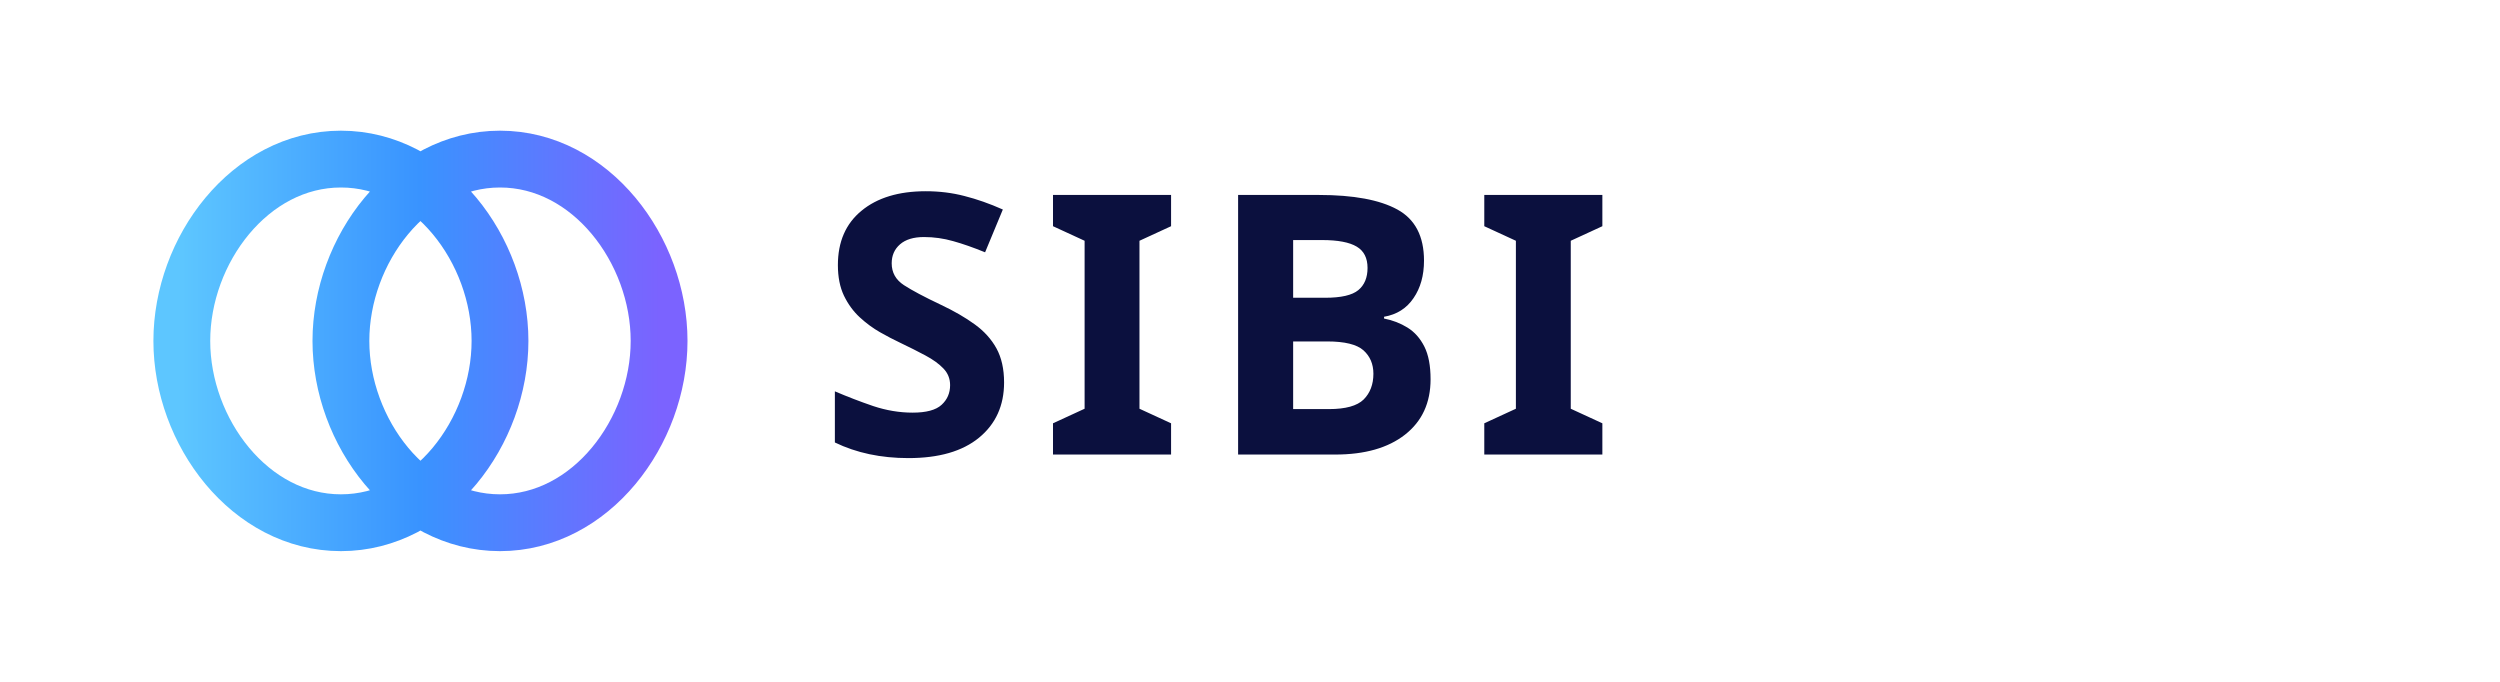
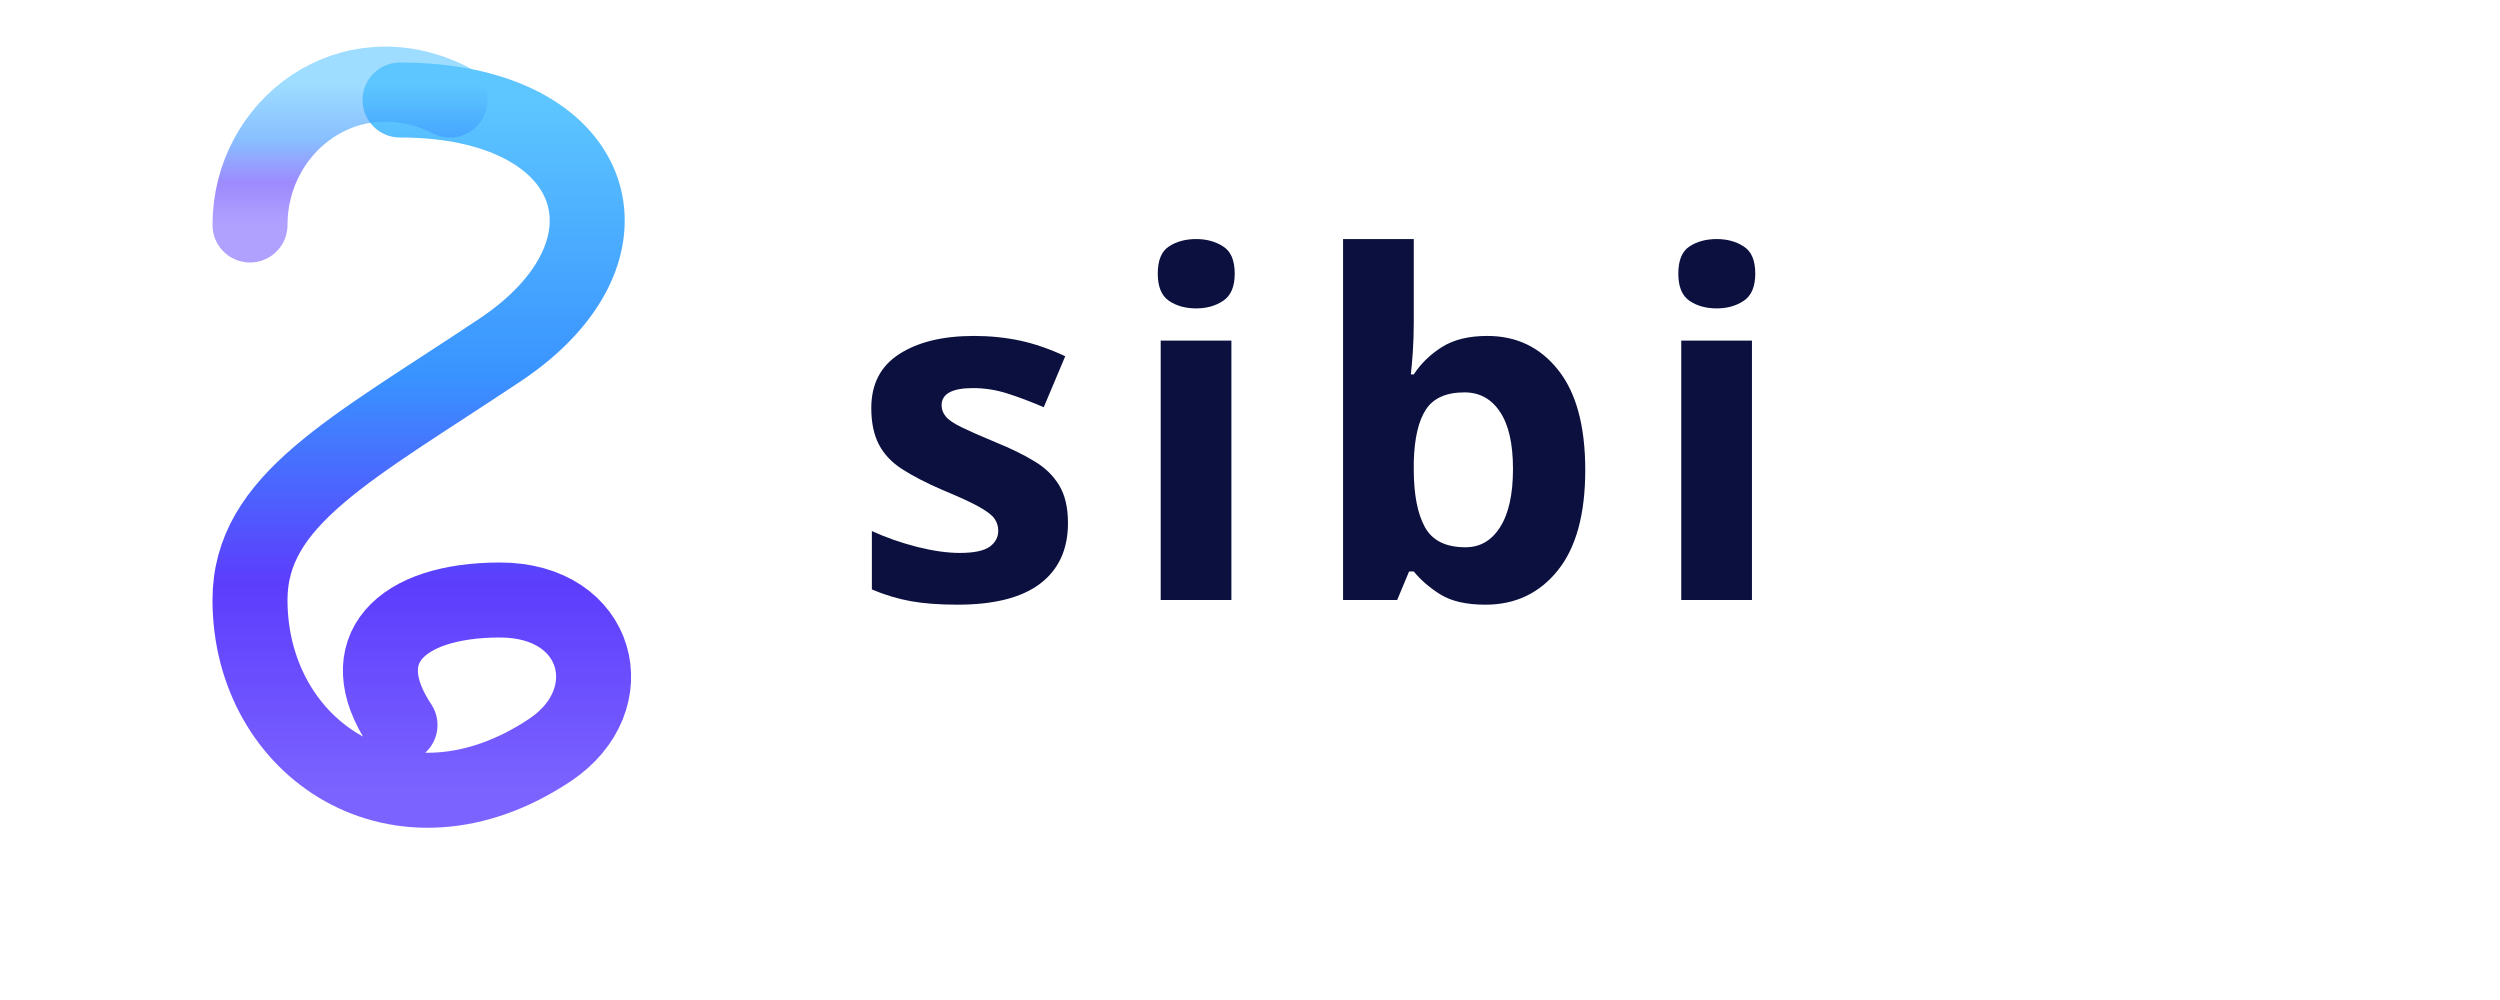
- <svg xmlns="http://www.w3.org/2000/svg" viewBox="0 0 220 60" fill="none">
+ <svg xmlns="http://www.w3.org/2000/svg" viewBox="0 0 200 80" fill="none">
  <defs>
-     <linearGradient id="grad-dark" x1="0%" y1="0%" x2="100%" y2="0%">
+     <linearGradient id="sGrad" x1="0" y1="0" x2="0" y2="1">
      <stop offset="0%" stop-color="#5DC6FF" />
-       <stop offset="50%" stop-color="#3993FF" />
+       <stop offset="40%" stop-color="#3993FF" />
+       <stop offset="70%" stop-color="#5C3DFD" />
      <stop offset="100%" stop-color="#7B63FF" />
    </linearGradient>
  </defs>
-   <path d="M16 30c0-8 6-16 14-16s14 8 14 16-6 16-14 16S16 38 16 30zm14 0c0-8 6-16 14-16s14 8 14 16-6 16-14 16S30 38 30 30z" stroke="url(#grad-dark)" stroke-width="5" fill="none" stroke-linecap="round" stroke-linejoin="round" />
-   <text x="72" y="40" font-family="Quicksand, sans-serif" font-size="32" font-weight="700" fill="#0B103E" letter-spacing="2">SIBI</text>
+   <path d="M32 8 C48 8, 52 20, 40 28 C28 36, 20 40, 20 48 C20 60, 32 68, 44 60 C50 56, 48 48, 40 48 C32 48, 28 52, 32 58" stroke="url(#sGrad)" stroke-width="6" fill="none" stroke-linecap="round" />
+   <path d="M20 18 C20 10, 28 4, 36 8" stroke="url(#sGrad)" stroke-width="6" fill="none" stroke-linecap="round" opacity="0.6" />
+   <text x="68" y="48" font-family="Quicksand, sans-serif" font-size="38" font-weight="700" fill="#0B103E" letter-spacing="3">sibi</text>
</svg>
